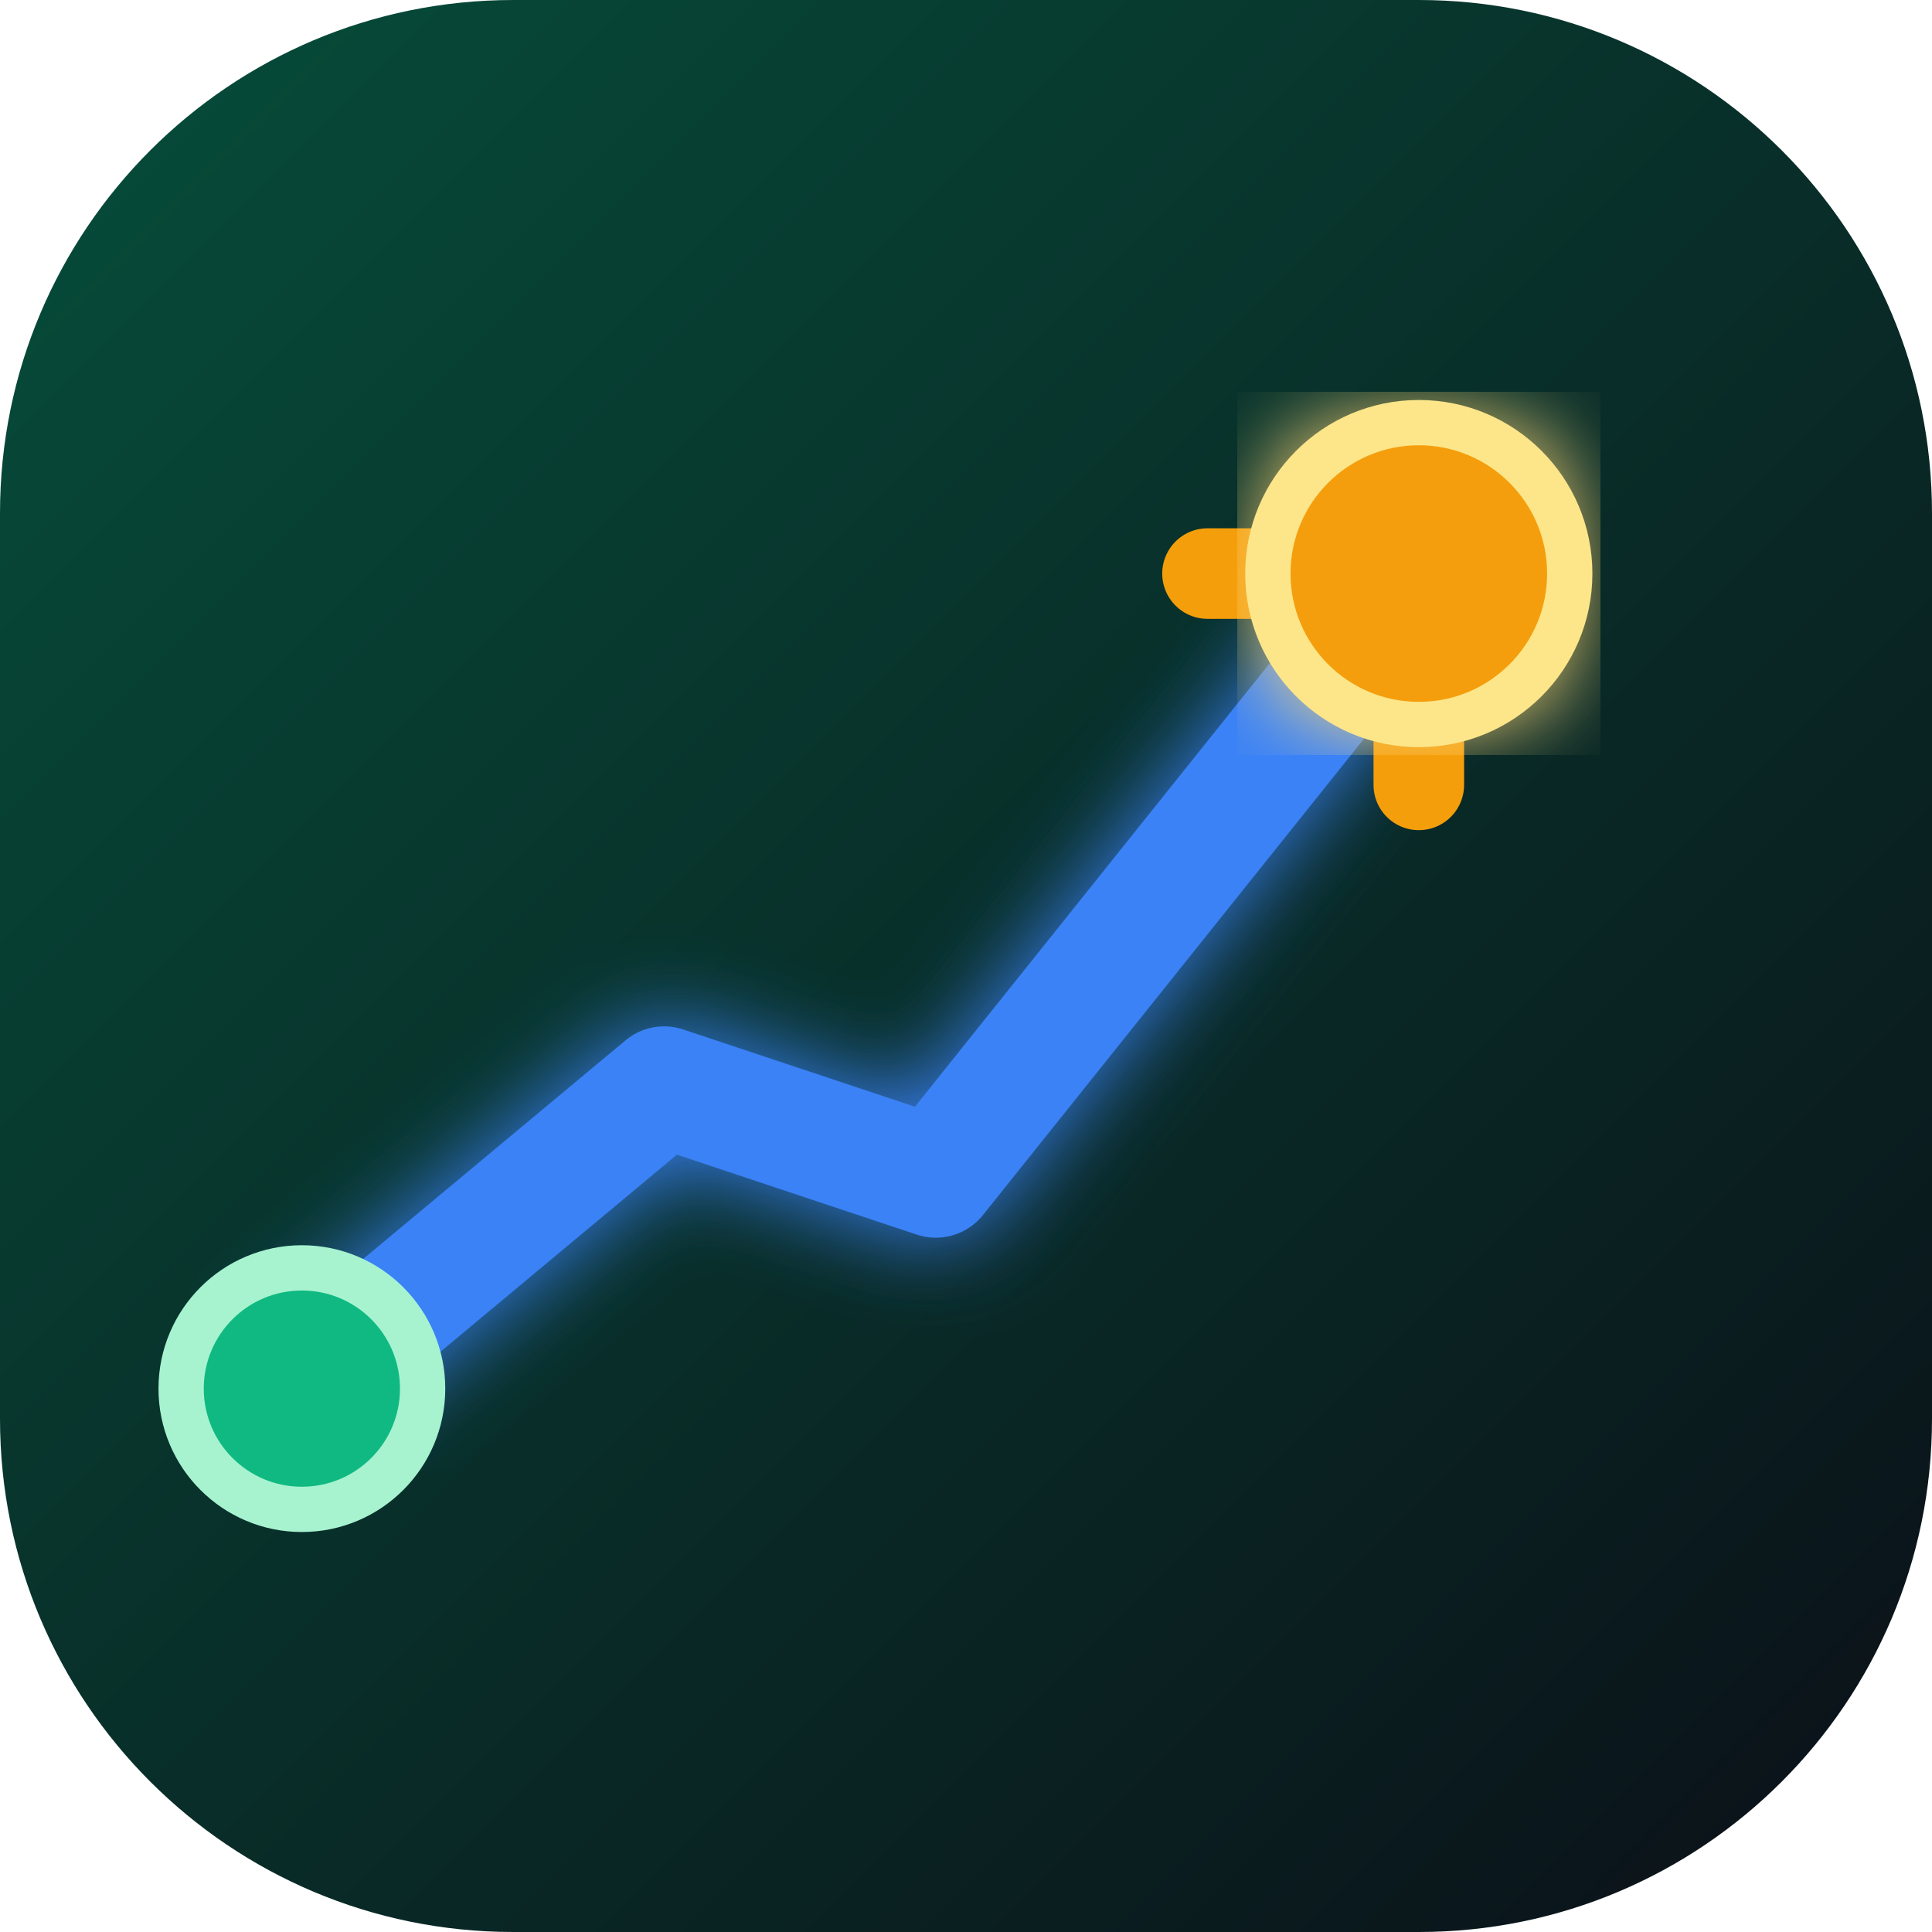
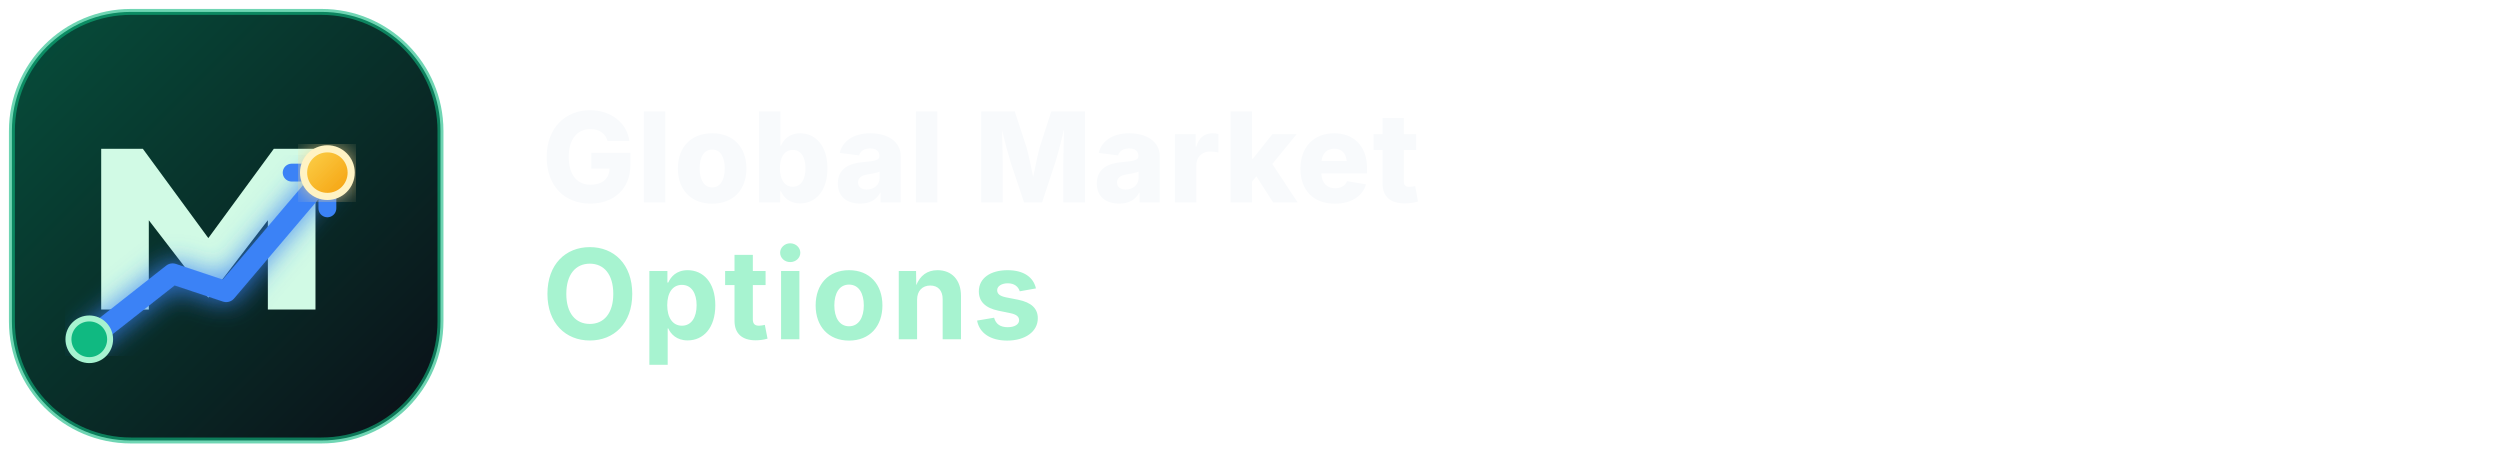
- <svg xmlns="http://www.w3.org/2000/svg" viewBox="0 0 64 64">
+ <svg xmlns="http://www.w3.org/2000/svg" viewBox="0 0 420 76" role="img" aria-labelledby="title">
  <defs>
-     <linearGradient id="b" x1="0" y1="0" x2="1" y2="1">
+     <linearGradient id="bg" x1="0" y1="0" x2="1" y2="1">
      <stop stop-color="#064e3b" />
      <stop offset="1" stop-color="#0b0f17" />
    </linearGradient>
-     <filter id="g">
-       <feGaussianBlur stdDeviation="1.5" result="x" />
+     <linearGradient id="gold" x1="0" y1="0" x2="1" y2="1">
+       <stop stop-color="#fcd34d" />
+       <stop offset="1" stop-color="#f59e0b" />
+     </linearGradient>
+     <filter id="glow">
+       <feGaussianBlur stdDeviation="2.2" result="b" />
      <feMerge>
-         <feMergeNode in="x" />
+         <feMergeNode in="b" />
        <feMergeNode in="SourceGraphic" />
      </feMerge>
    </filter>
  </defs>
-   <rect width="64" height="64" rx="17" fill="url(#b)" />
-   <path d="M10 46 22 36l9 3 16-20" fill="none" stroke="#3b82f6" stroke-width="4" stroke-linecap="round" stroke-linejoin="round" filter="url(#g)" />
-   <path d="M40 19h7v7" fill="none" stroke="#f59e0b" stroke-width="3" stroke-linecap="round" />
-   <circle cx="47" cy="19" r="5" fill="#f59e0b" stroke="#fde68a" stroke-width="1.5" filter="url(#g)" />
-   <circle cx="10" cy="46" r="4" fill="#10b981" stroke="#a7f3d0" stroke-width="1.5" />
+   <rect x="2" y="2" width="72" height="72" rx="20" fill="url(#bg)" stroke="#10b981" stroke-opacity=".6" />
+   <path d="M17 52V25h7l11 15 11-15h7v27h-8V37L35 50 25 37v15z" fill="#d1fae5" />
+   <path d="M15 57 29 46l9 3 17-20" fill="none" stroke="#3b82f6" stroke-width="3.5" stroke-linecap="round" stroke-linejoin="round" filter="url(#glow)" />
+   <path d="M49 29h6v6" fill="none" stroke="#3b82f6" stroke-width="3" stroke-linecap="round" />
+   <circle cx="55" cy="29" r="4" fill="url(#gold)" stroke="#fff3c4" stroke-width="1.2" filter="url(#glow)" />
+   <circle cx="15" cy="57" r="3.5" fill="#10b981" stroke="#a7f3d0" stroke-width="1" />
+   <text x="91" y="34" fill="#f8fafc" font-family="Inter,Arial,sans-serif" font-size="21" font-weight="800" letter-spacing=".2">Global Market</text>
+   <text x="91" y="57" fill="#a7f3d0" font-family="Inter,Arial,sans-serif" font-size="21" font-weight="700" letter-spacing=".6">Options</text>
</svg>
